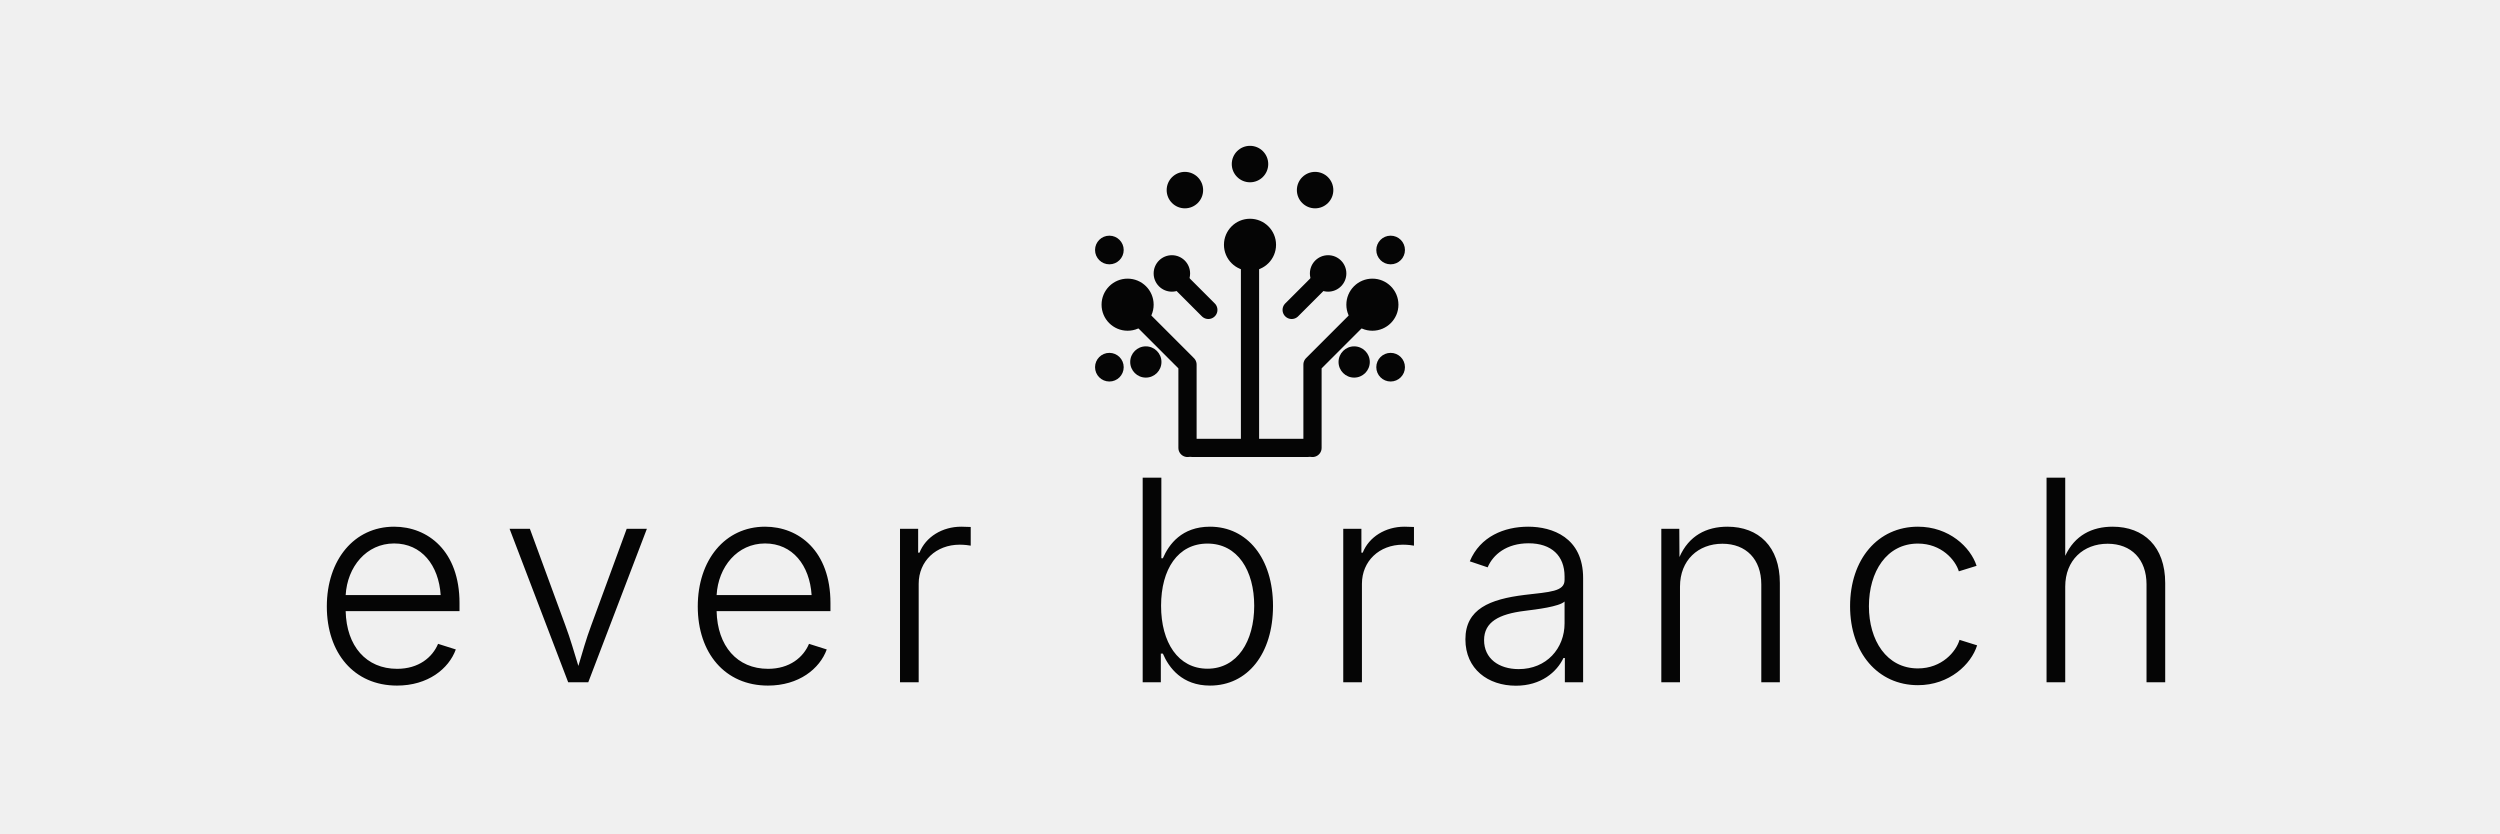
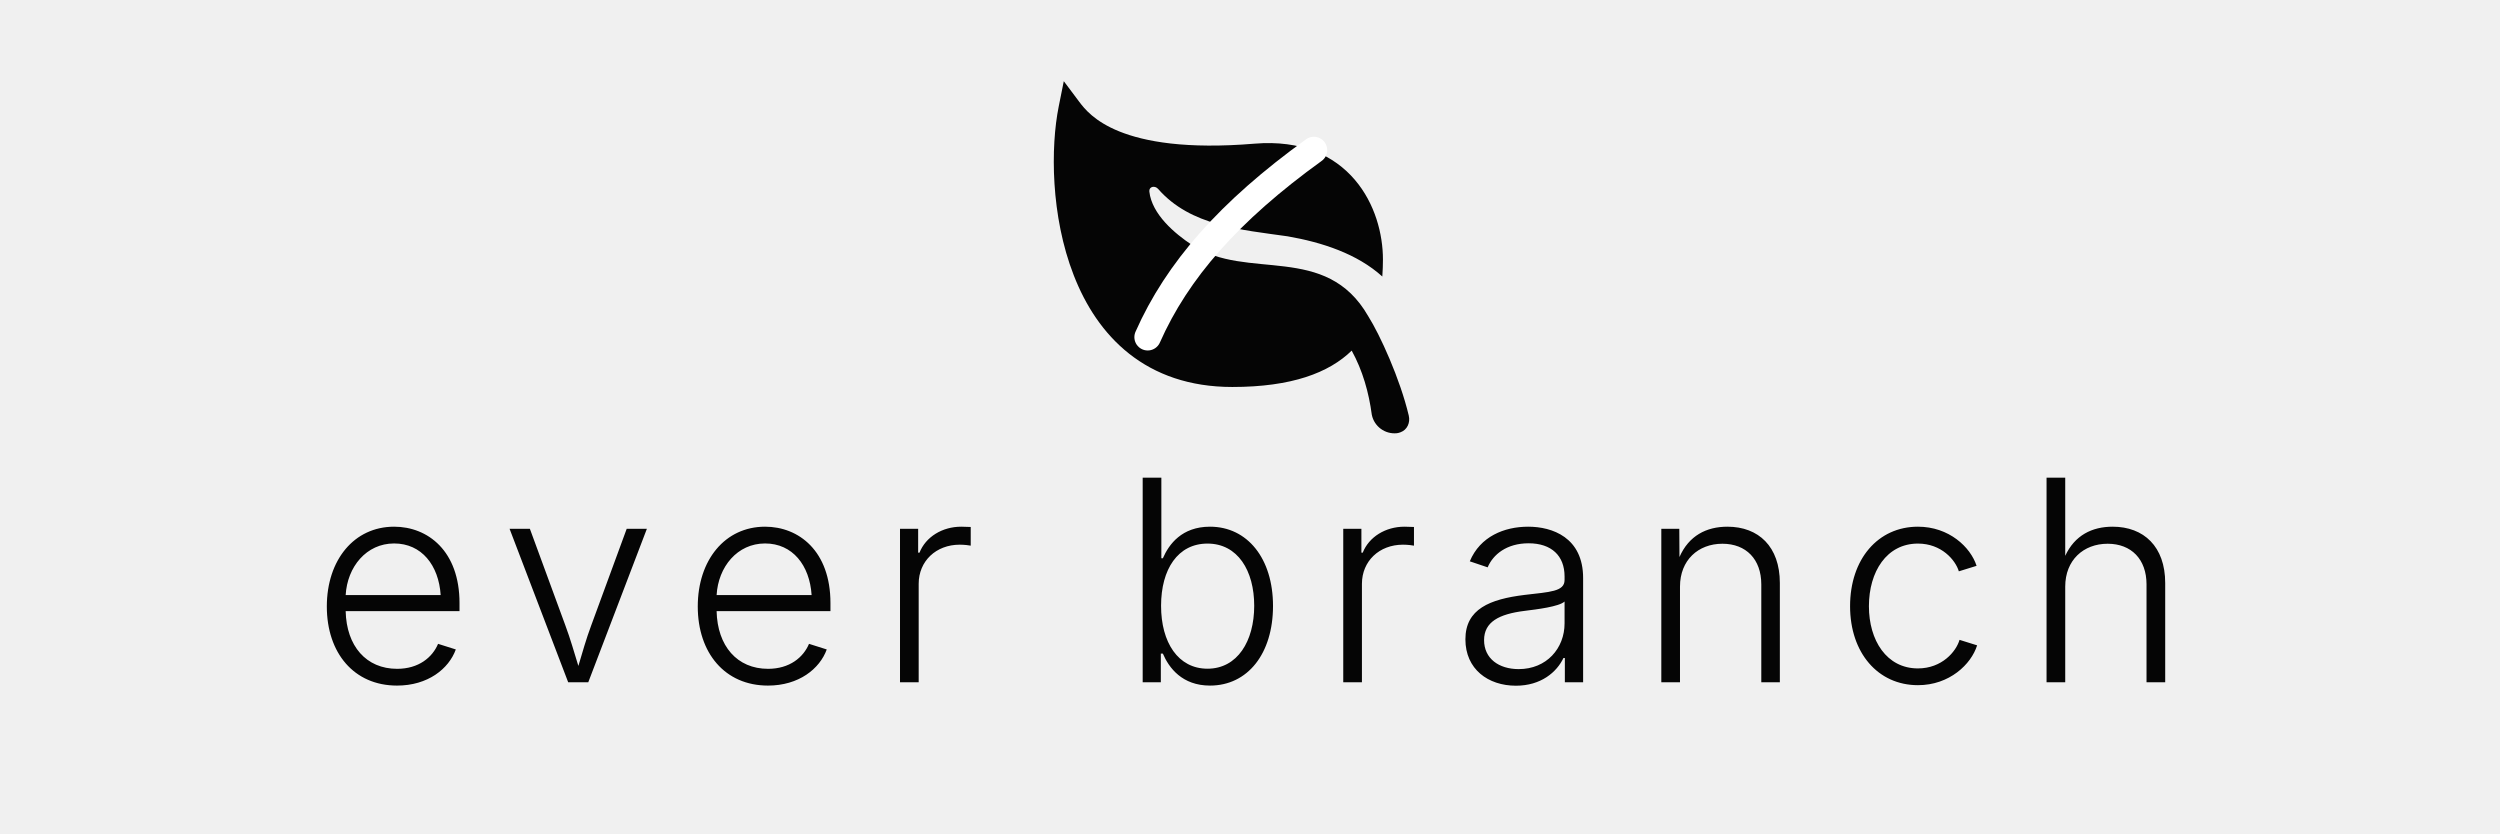
<svg xmlns="http://www.w3.org/2000/svg" viewBox="0 0 960 320" fill="none" role="img" aria-labelledby="title desc">
-   <g transform="translate(408 22)">
-     <g stroke="#050505" stroke-width="7" stroke-linecap="round" stroke-linejoin="round">
-       <path d="M72 150V78" />
-       <path d="M48 150V118L25 95" />
-       <path d="M96 150V118L119 95" />
-       <path d="M56 97L42 83" />
-       <path d="M88 97L102 83" />
-       <path d="M50 150H94" />
-     </g>
-     <g fill="#050505">
-       <circle cx="72" cy="72" r="10" />
-       <circle cx="25" cy="95" r="10" />
-       <circle cx="119" cy="95" r="10" />
-       <circle cx="42" cy="83" r="7" />
-       <circle cx="102" cy="83" r="7" />
-       <circle cx="72" cy="41" r="7" />
-       <circle cx="47" cy="51" r="7" />
-       <circle cx="97" cy="51" r="7" />
-       <circle cx="32" cy="117" r="6" />
-       <circle cx="112" cy="117" r="6" />
-       <circle cx="18" cy="74" r="5.5" />
-       <circle cx="126" cy="74" r="5.5" />
-       <circle cx="18" cy="119" r="5.5" />
-       <circle cx="126" cy="119" r="5.5" />
-     </g>
+   <g transform="translate(402 24) scale(8.9)">
+     <path d="M1.4 1.7c.217.289.65.84 1.725 1.274 1.093.44 2.885.774 5.834.528 2.02-.168 3.431.51 4.326 1.556C14.161 6.082 14.5 7.41 14.5 8.5q0 .344-.027.734C13.387 8.252 11.877 7.76 10.39 7.5c-2.016-.288-4.188-.445-5.59-2.045-.142-.162-.402-.102-.379.112.108.985 1.104 1.82 1.844 2.308 2.37 1.566 5.772-.118 7.6 3.071.505.8 1.374 2.7 1.75 4.292.07.298-.066.611-.354.715a.7.7 0 0 1-.161.042 1 1 0 0 1-1.08-.794c-.13-.97-.396-1.913-.868-2.77C12.173 13.386 10.565 14 8 14c-1.854 0-3.32-.544-4.45-1.435-1.124-.887-1.889-2.095-2.39-3.383-1-2.562-1-5.536-.65-7.28L.73.806z" fill="#050505" />
+     <path d="M4.35 11.85C5.62 8.98 7.86 6.42 11.52 3.78" stroke="#FFFFFF" stroke-width="1.15" stroke-linecap="round" />
  </g>
  <text x="480" y="262" text-anchor="middle" fill="#050505" font-size="108" font-family="Inter, Avenir Next, Helvetica Neue, Arial, sans-serif" font-weight="300" letter-spacing="12">ever branch</text>
</svg>
